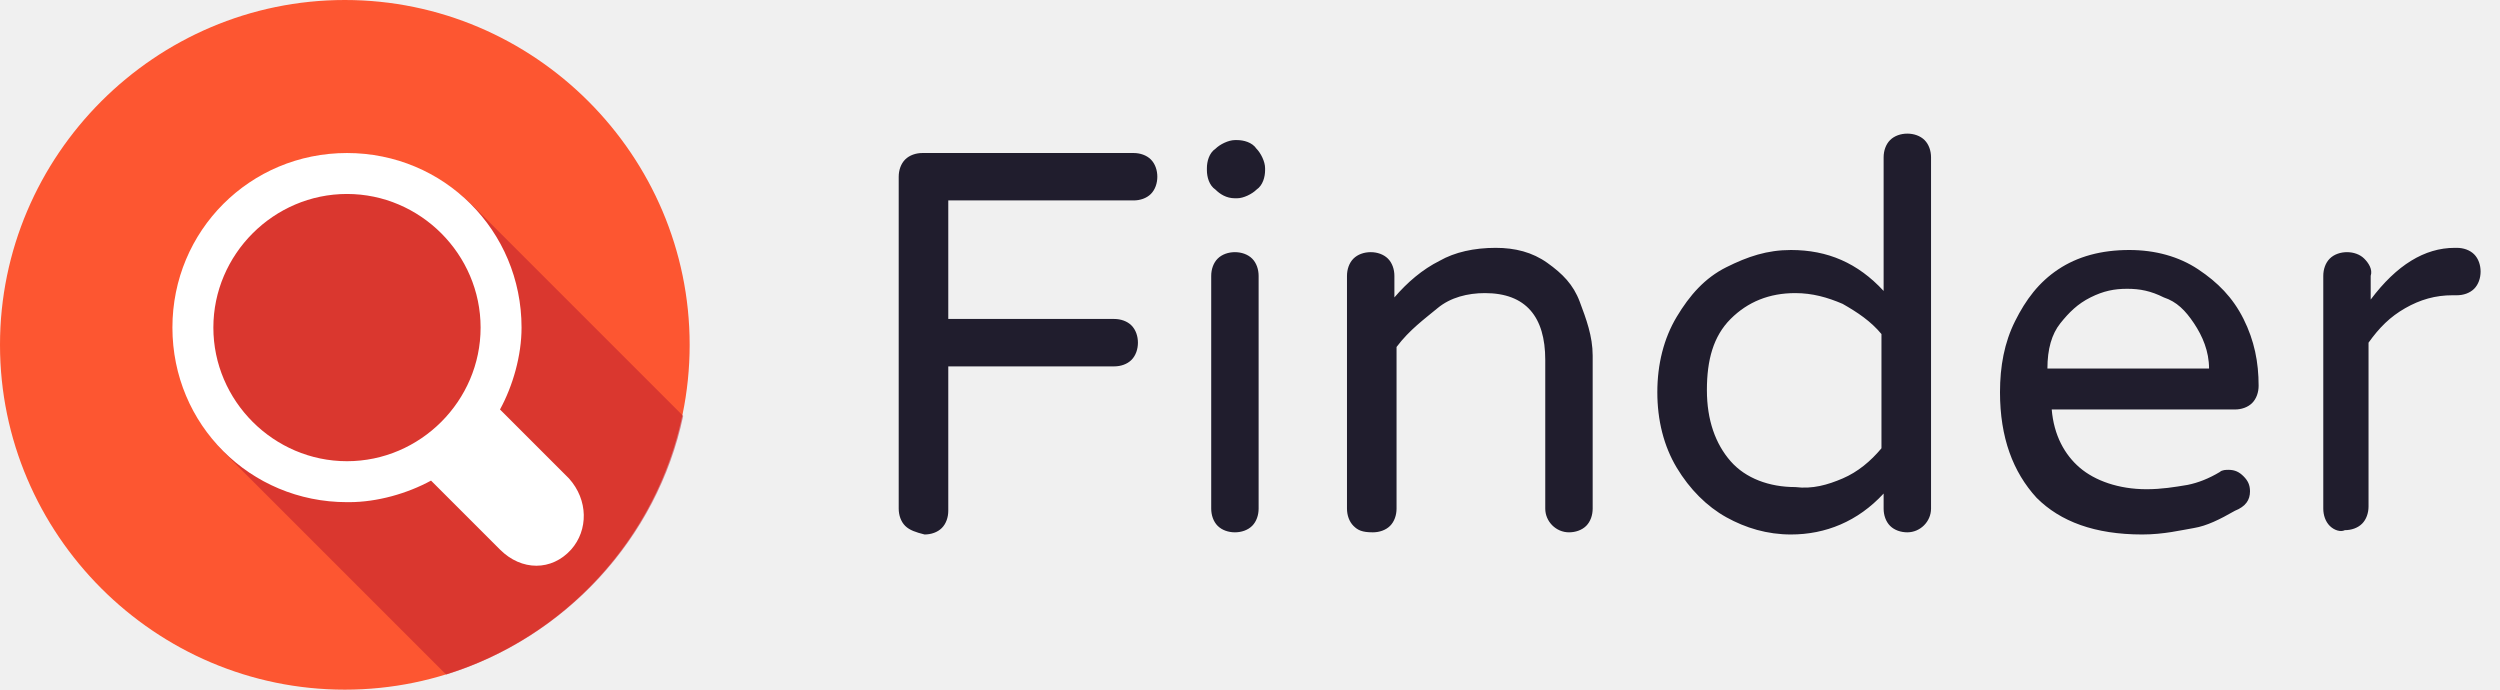
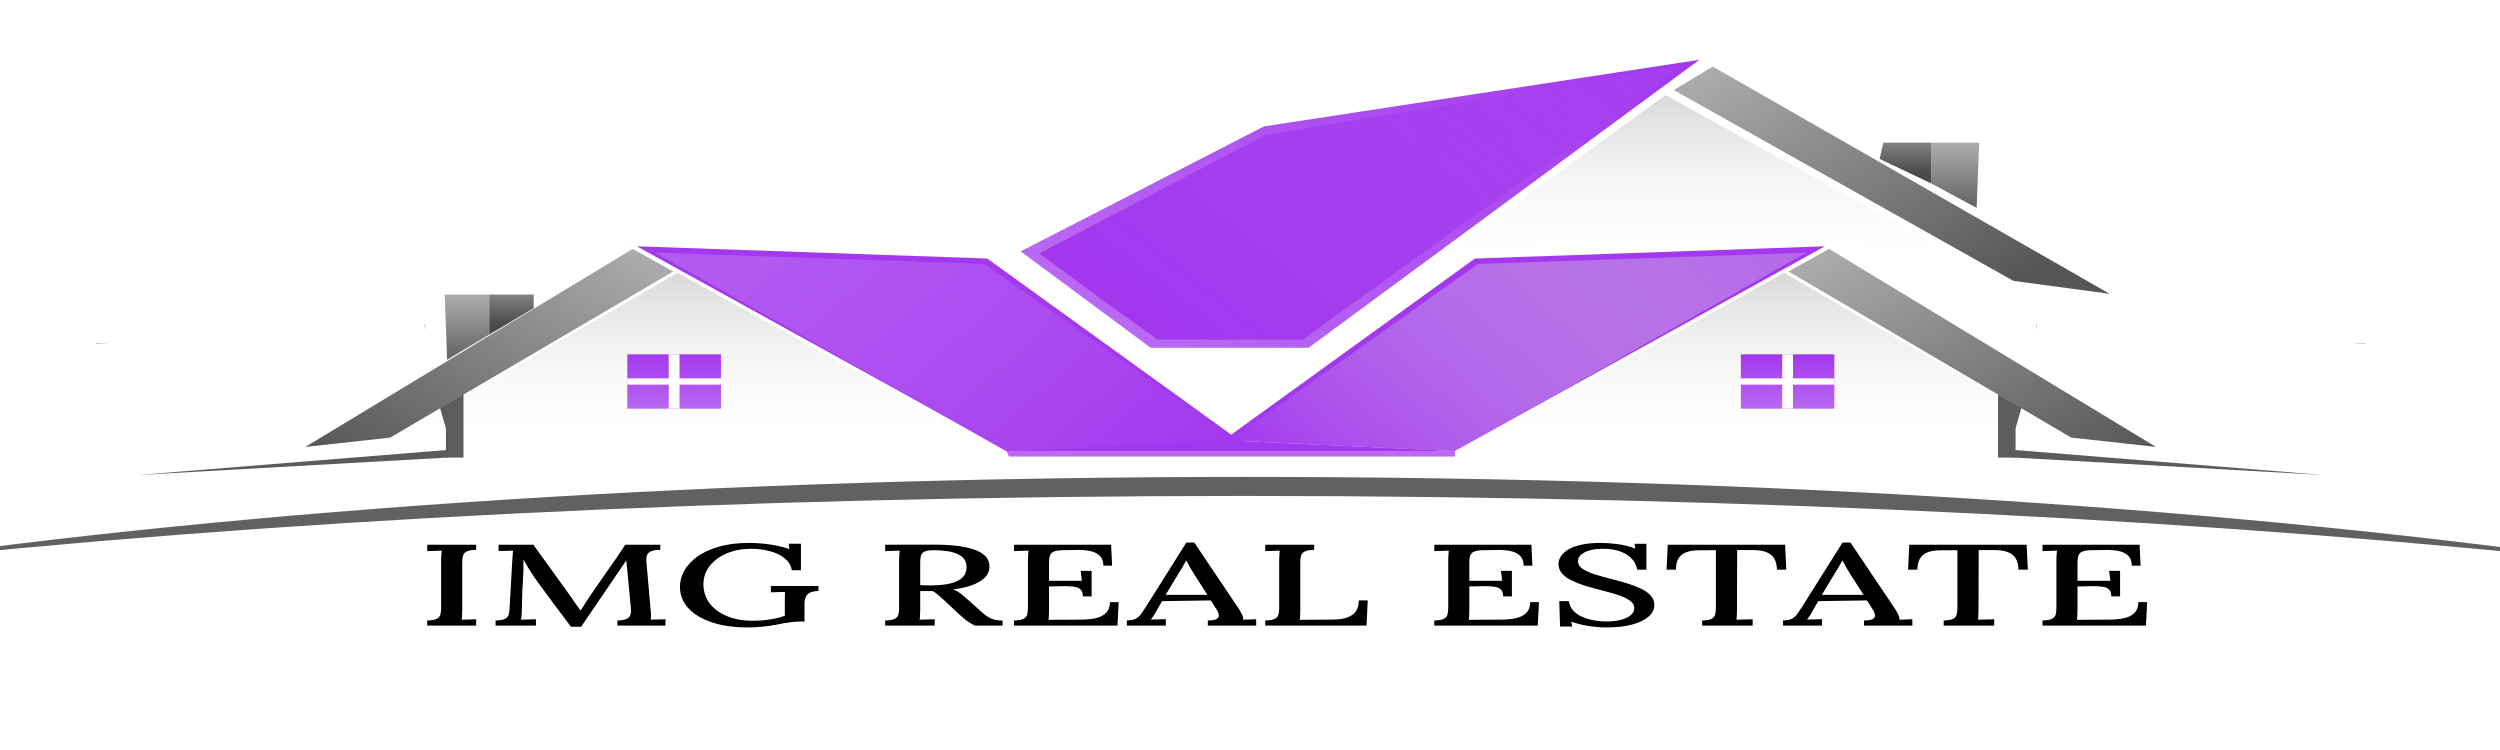
- <svg xmlns="http://www.w3.org/2000/svg" version="1.1" id="Layer_1" x="0px" y="0px" viewBox="0 0 116 32" style="enable-background:new 0 0 116 32;" xml:space="preserve">
-   <style type="text/css">
- 	.st0{fill:#201D2D;}
- 	.st1{fill:#FD5631;}
- 	.st2{opacity:0.55;fill:#BE1E2D;enable-background:new    ;}
- 	.st3{fill:#FFFFFF;}
- </style>
-   <path class="st0" d="M42,24.4c-0.2-0.2-0.3-0.5-0.3-0.8V8.2c0-0.3,0.1-0.6,0.3-0.8s0.5-0.3,0.8-0.3h9.8c0.3,0,0.6,0.1,0.8,0.3  c0.2,0.2,0.3,0.5,0.3,0.8c0,0.3-0.1,0.6-0.3,0.8c-0.2,0.2-0.5,0.3-0.8,0.3H44v5.5h7.7c0.3,0,0.6,0.1,0.8,0.3  c0.2,0.2,0.3,0.5,0.3,0.8c0,0.3-0.1,0.6-0.3,0.8c-0.2,0.2-0.5,0.3-0.8,0.3H44v6.7c0,0.3-0.1,0.6-0.3,0.8c-0.2,0.2-0.5,0.3-0.8,0.3  C42.5,24.7,42.2,24.6,42,24.4L42,24.4z M56.4,8.8C56.1,8.6,56,8.2,56,7.9V7.8c0-0.3,0.1-0.7,0.4-0.9c0.2-0.2,0.6-0.4,0.9-0.4h0.1  c0.3,0,0.7,0.1,0.9,0.4c0.2,0.2,0.4,0.6,0.4,0.9v0.1c0,0.3-0.1,0.7-0.4,0.9c-0.2,0.2-0.6,0.4-0.9,0.4h-0.1C56.9,9.2,56.6,9,56.4,8.8  L56.4,8.8z M56.5,24.4c-0.2-0.2-0.3-0.5-0.3-0.8V12.8c0-0.3,0.1-0.6,0.3-0.8s0.5-0.3,0.8-0.3c0.3,0,0.6,0.1,0.8,0.3s0.3,0.5,0.3,0.8  v10.8c0,0.3-0.1,0.6-0.3,0.8c-0.2,0.2-0.5,0.3-0.8,0.3C57,24.7,56.7,24.6,56.5,24.4L56.5,24.4z M62.8,24.4c-0.2-0.2-0.3-0.5-0.3-0.8  V12.8c0-0.3,0.1-0.6,0.3-0.8s0.5-0.3,0.8-0.3c0.3,0,0.6,0.1,0.8,0.3c0.2,0.2,0.3,0.5,0.3,0.8v1c0.6-0.7,1.3-1.3,2.1-1.7  c0.7-0.4,1.6-0.6,2.6-0.6c0.9,0,1.7,0.2,2.4,0.7s1.2,1,1.5,1.8s0.6,1.6,0.6,2.5v7.1c0,0.3-0.1,0.6-0.3,0.8c-0.2,0.2-0.5,0.3-0.8,0.3  c-0.6,0-1.1-0.5-1.1-1.1c0,0,0,0,0,0v-6.9c0-2-0.9-3.1-2.8-3.1c-0.8,0-1.6,0.2-2.2,0.7s-1.3,1-1.9,1.8v7.5c0,0.3-0.1,0.6-0.3,0.8  c-0.2,0.2-0.5,0.3-0.8,0.3C63.2,24.7,63,24.6,62.8,24.4L62.8,24.4z M80.1,24c-0.9-0.5-1.7-1.3-2.3-2.3s-0.9-2.2-0.9-3.5  s0.3-2.5,0.9-3.5s1.3-1.8,2.3-2.3s1.9-0.8,3-0.8c1.7,0,3.1,0.6,4.3,1.9V7.3c0-0.3,0.1-0.6,0.3-0.8c0.2-0.2,0.5-0.3,0.8-0.3  c0.3,0,0.6,0.1,0.8,0.3c0.2,0.2,0.3,0.5,0.3,0.8v16.3c0,0.6-0.5,1.1-1.1,1.1c0,0,0,0,0,0c-0.3,0-0.6-0.1-0.8-0.3s-0.3-0.5-0.3-0.8  v-0.7c-1.2,1.3-2.7,1.9-4.3,1.9C82,24.8,81,24.5,80.1,24L80.1,24z M85.5,22.2c0.7-0.3,1.3-0.8,1.8-1.4v-5.3c-0.5-0.6-1.1-1-1.8-1.4  c-0.7-0.3-1.4-0.5-2.2-0.5c-1.2,0-2.2,0.4-3,1.2s-1.1,1.9-1.1,3.3s0.4,2.5,1.1,3.3s1.8,1.2,3,1.2C84.1,22.7,84.8,22.5,85.5,22.2  L85.5,22.2z M94.5,23.1c-1.1-1.2-1.7-2.8-1.7-4.9c0-1.2,0.2-2.3,0.7-3.3s1.1-1.8,2-2.4s2-0.9,3.3-0.9c1.2,0,2.3,0.3,3.2,0.9  s1.6,1.3,2.1,2.3s0.7,2,0.7,3.1c0,0.3-0.1,0.6-0.3,0.8s-0.5,0.3-0.8,0.3h-8.5c0.1,1.2,0.6,2.1,1.3,2.7s1.8,1,3.1,1  c0.7,0,1.3-0.1,1.9-0.2c0.5-0.1,1-0.3,1.5-0.6c0.1-0.1,0.3-0.1,0.4-0.1c0.3,0,0.5,0.1,0.7,0.3c0.2,0.2,0.3,0.4,0.3,0.7  c0,0.4-0.2,0.7-0.7,0.9c-0.7,0.4-1.3,0.7-1.9,0.8s-1.4,0.3-2.4,0.3C97.2,24.8,95.6,24.2,94.5,23.1L94.5,23.1z M102.5,17.1  c0-0.8-0.3-1.5-0.7-2.1s-0.8-1-1.4-1.2c-0.6-0.3-1.1-0.4-1.7-0.4s-1.1,0.1-1.7,0.4c-0.6,0.3-1,0.7-1.4,1.2s-0.6,1.2-0.6,2.1  C95.1,17.1,102.5,17.1,102.5,17.1z M108.1,24.4c-0.2-0.2-0.3-0.5-0.3-0.8V12.8c0-0.3,0.1-0.6,0.3-0.8c0.2-0.2,0.5-0.3,0.8-0.3  s0.6,0.1,0.8,0.3c0.2,0.2,0.4,0.5,0.3,0.8v1.1c1.2-1.6,2.5-2.4,3.9-2.4h0.1c0.3,0,0.6,0.1,0.8,0.3c0.2,0.2,0.3,0.5,0.3,0.8  s-0.1,0.6-0.3,0.8s-0.5,0.3-0.8,0.3h-0.2c-0.8,0-1.5,0.2-2.2,0.6c-0.7,0.4-1.2,0.9-1.7,1.6v7.6c0,0.3-0.1,0.6-0.3,0.8  c-0.2,0.2-0.5,0.3-0.8,0.3C108.6,24.7,108.3,24.6,108.1,24.4L108.1,24.4z" />
-   <path class="st1" d="M16,32c8.8,0,16-7.2,16-16S24.8,0,16,0S0,7.2,0,16S7.2,32,16,32z" />
-   <path class="st2" d="M31.7,19.3L22,9.6c-3.2-3.2-8.3-3.2-11.5,0c0,0,0,0,0,0l0,0c-3.2,3.2-3.2,8.3,0,11.5c0,0,0,0,0,0l10.2,10.2  C26.2,29.6,30.5,25,31.7,19.3L31.7,19.3z" />
-   <path class="st3" d="M26.4,22.2L23.2,19c0.6-1.1,1-2.5,1-3.8c0-4.5-3.6-8.1-8.1-8.1S8,10.7,8,15.2c0,4.5,3.6,8.1,8.1,8.1  c0,0,0,0,0.1,0c1.3,0,2.7-0.4,3.8-1l3.2,3.2c1,1,2.4,1,3.3,0C27.3,24.6,27.3,23.2,26.4,22.2L26.4,22.2z M16.1,21.4  c-3.4,0-6.2-2.8-6.2-6.2S12.7,9,16.1,9s6.2,2.8,6.2,6.2S19.5,21.4,16.1,21.4z" />
+ <svg xmlns="http://www.w3.org/2000/svg" width="300" height="90" viewBox="0 0 300 90" fill="none">
+   <mask id="mask0_103_501" style="mask-type:luminance" maskUnits="userSpaceOnUse" x="0" y="0" width="300" height="90">
+     <path d="M300 0H0V90H300V0Z" fill="white" />
+   </mask>
+   <g mask="url(#mask0_103_501)">
+     <path d="M300 0H0V90H300V0Z" fill="white" />
+     <path d="M76.419 29.555L118.473 31.023L148.68 52.828L120.921 54.133L76.419 29.555Z" fill="#A338EF" />
+     <path d="M78.656 30.319L118.118 31.676L148.509 52.975L120.787 54.176L78.656 30.319Z" fill="url(#paint0_linear_103_501)" />
+     <path d="M81.32 32.736L119.944 54.094L46.629 52.871L81.32 32.736Z" fill="url(#paint1_linear_103_501)" />
+     <path d="M199.859 11.413L238.483 32.772L221.207 29.022H204.775L174.578 29.756L199.859 11.413Z" fill="url(#paint2_linear_103_501)" />
+     <path d="M86.515 42.518H75.279V49.04H86.515V42.518Z" fill="url(#paint3_linear_103_501)" />
+     <path d="M81.544 42.518H80.248V49.04H81.544V42.518Z" fill="white" />
+     <path d="M75.279 45.403V46.155H86.515V45.403H75.279Z" fill="white" />
+     <path d="M75.924 29.867L80.788 32.576L46.826 52.511L36.639 53.632L75.924 29.867Z" fill="url(#paint4_linear_103_501)" />
+     <path d="M200.842 10.801L205.53 7.989L253.156 35.256L241.615 33.706L200.842 10.801Z" fill="url(#paint5_linear_103_501)" />
+     <path d="M52.809 48.959L55.618 47.328V54.91H53.511V51.404L52.809 48.959Z" fill="#5C5C5E" />
+     <path d="M53.369 35.344H58.706V40.154L53.65 43.17L53.369 35.344Z" fill="url(#paint6_linear_103_501)" />
+     <path d="M58.707 35.344H64.044V36.975L58.707 40.154V35.344Z" fill="url(#paint7_linear_103_501)" />
+     <path d="M237.5 17.12H231.742V22.011L237.197 24.946L237.5 17.12Z" fill="url(#paint8_linear_103_501)" />
+     <path d="M231.742 17.12H225.984L225.562 19.076L231.742 22.011V17.12Z" fill="url(#paint9_linear_103_501)" />
+     <path fill-rule="evenodd" clip-rule="evenodd" d="M16.471 57.005L53.751 54.904L53.594 53.999L16.471 57.005ZM51.116 39.684L50.984 38.925L50.934 38.928L51.116 39.684ZM13.391 41.121L11.516 41.231L11.523 41.273L13.391 41.121Z" fill="#5A5B5D" />
+     <path d="M218.987 29.555L176.984 31.023L146.815 52.828L174.539 54.132L218.987 29.555Z" fill="#A338EF" />
+     <path d="M216.753 30.319L177.34 31.676L146.488 53.641L174.674 54.176L216.753 30.319Z" fill="url(#paint10_linear_103_501)" />
+     <path d="M214.092 32.736L175.516 54.094L248.74 52.871L214.092 32.736Z" fill="url(#paint11_linear_103_501)" />
+     <path d="M208.901 42.518H220.123V49.04H208.901V42.518Z" fill="url(#paint12_linear_103_501)" />
+     <path d="M213.865 42.518H215.16V49.04H213.865V42.518Z" fill="white" />
+     <path d="M220.123 45.403V46.155H208.901V45.403H220.123Z" fill="white" />
+     <path d="M219.482 29.867L214.624 32.576L248.545 52.511L258.718 53.632L219.482 29.867Z" fill="url(#paint13_linear_103_501)" />
+     <path d="M242.568 48.958L239.763 47.328V54.91H241.867V51.404L242.568 48.958Z" fill="#5C5C5E" />
+     <path fill-rule="evenodd" clip-rule="evenodd" d="M278.86 57.005L241.625 54.904L241.782 53.999L278.86 57.005ZM244.257 39.688L244.389 38.925L244.439 38.928L244.257 39.688ZM281.936 41.121L283.809 41.231L283.801 41.272L281.936 41.121Z" fill="#5A5B5D" />
+     <path d="M122.473 30.163L151.686 15.163L203.933 7.174L157.023 41.739H138.088L122.473 30.163Z" fill="url(#paint14_linear_103_501)" />
+     <path d="M120.787 54.13H174.579L174.62 54.783H121.068L120.787 54.13Z" fill="#B969F2" />
+     <path d="M121.068 54.13L146.96 52.826L174.58 54.13H174.439H121.068Z" fill="#A238EE" />
+     <path d="M57.139 65.98C56.63 65.99 56.256 66.055 56.017 66.174C55.778 66.285 55.627 66.452 55.563 66.673C55.499 66.886 55.468 67.168 55.468 67.519V73.215C55.468 73.464 55.46 73.69 55.444 73.894C55.444 74.088 55.428 74.245 55.396 74.365C55.667 74.347 55.961 74.338 56.279 74.338C56.614 74.328 56.9 74.319 57.139 74.31V75.072H51.265V74.462C51.791 74.444 52.165 74.379 52.388 74.268C52.626 74.157 52.778 73.991 52.841 73.769C52.905 73.547 52.937 73.265 52.937 72.924V67.159C52.937 66.955 52.945 66.761 52.961 66.576C52.977 66.383 52.992 66.216 53.008 66.077C52.738 66.087 52.443 66.096 52.125 66.105C51.807 66.115 51.52 66.124 51.265 66.133V65.371H57.139V65.98ZM68.518 75.21C67.865 74.342 67.212 73.473 66.56 72.605C65.907 71.737 65.263 70.864 64.626 69.985C64.435 69.727 64.236 69.445 64.029 69.14C63.822 68.836 63.615 68.512 63.408 68.17C63.201 67.829 63.002 67.482 62.811 67.131C62.811 67.371 62.811 67.602 62.811 67.824C62.811 68.046 62.811 68.258 62.811 68.461C62.795 68.747 62.779 69.085 62.763 69.473C62.748 69.852 62.724 70.254 62.692 70.678C62.676 71.103 62.66 71.529 62.644 71.954C62.644 72.369 62.636 72.772 62.62 73.159C62.62 73.381 62.612 73.598 62.596 73.811C62.58 74.023 62.556 74.208 62.525 74.365C62.811 74.347 63.114 74.338 63.432 74.338C63.766 74.328 64.061 74.319 64.315 74.31V75.072H59.468V74.462C59.914 74.453 60.256 74.402 60.495 74.31C60.734 74.217 60.893 74.079 60.973 73.894C61.068 73.709 61.124 73.483 61.14 73.215L61.474 67.228C61.49 67.025 61.506 66.822 61.522 66.618C61.538 66.415 61.554 66.235 61.57 66.077C61.283 66.087 60.981 66.096 60.662 66.105C60.344 66.105 60.065 66.11 59.827 66.119V65.371H64.005L67.945 70.831C68.136 71.081 68.327 71.348 68.518 71.635C68.709 71.912 68.9 72.189 69.091 72.466C69.298 72.734 69.481 72.989 69.64 73.229H69.688C69.863 72.951 70.062 72.647 70.284 72.314C70.507 71.981 70.698 71.686 70.858 71.427C71.542 70.429 72.234 69.431 72.935 68.433C73.651 67.436 74.351 66.415 75.036 65.371H79.238V65.98C78.856 65.98 78.53 66.022 78.259 66.105C78.004 66.179 77.814 66.318 77.686 66.521C77.575 66.725 77.535 67.015 77.567 67.394L78.092 73.367C78.124 73.552 78.132 73.732 78.116 73.907C78.116 74.083 78.108 74.231 78.092 74.351C78.379 74.342 78.681 74.338 78.999 74.338C79.334 74.328 79.62 74.319 79.859 74.31V75.072H74.081V74.462C74.543 74.453 74.893 74.397 75.131 74.296C75.386 74.194 75.553 74.037 75.633 73.824C75.712 73.603 75.736 73.317 75.704 72.965L75.322 68.933C75.306 68.794 75.291 68.632 75.275 68.447C75.259 68.253 75.235 68.055 75.203 67.851C75.187 67.639 75.171 67.436 75.155 67.242C75.108 67.306 75.06 67.376 75.012 67.45C74.964 67.514 74.916 67.588 74.869 67.671L69.735 75.21H68.518ZM89.713 75.293C88.089 75.293 86.665 75.09 85.439 74.684C84.213 74.277 83.266 73.709 82.598 72.979C81.929 72.24 81.595 71.381 81.595 70.402C81.595 69.755 81.762 69.122 82.096 68.503C82.447 67.884 82.964 67.32 83.648 66.812C84.349 66.304 85.216 65.902 86.251 65.607C87.302 65.301 88.519 65.149 89.904 65.149C90.429 65.149 90.978 65.177 91.552 65.232C92.124 65.287 92.682 65.371 93.223 65.482C93.78 65.593 94.281 65.726 94.727 65.883L94.632 65.246H96.112V68.433H95.014C94.934 67.879 94.663 67.412 94.202 67.034C93.756 66.646 93.175 66.355 92.459 66.161C91.758 65.957 90.978 65.856 90.119 65.856C89.275 65.856 88.503 65.966 87.803 66.188C87.118 66.401 86.522 66.701 86.012 67.089C85.503 67.468 85.105 67.916 84.818 68.433C84.548 68.951 84.412 69.505 84.412 70.096C84.412 70.947 84.651 71.704 85.129 72.369C85.622 73.025 86.315 73.543 87.206 73.921C88.097 74.3 89.14 74.49 90.334 74.49C90.716 74.49 91.13 74.471 91.575 74.434C92.037 74.388 92.491 74.324 92.936 74.241C93.398 74.148 93.812 74.032 94.178 73.894V72.341C94.178 72.111 94.178 71.885 94.178 71.663C94.194 71.432 94.202 71.219 94.202 71.025C93.947 71.034 93.661 71.043 93.342 71.053C93.024 71.062 92.745 71.071 92.507 71.081V70.318H98.213V70.928C97.831 70.928 97.521 70.979 97.282 71.081C97.059 71.182 96.892 71.312 96.78 71.468C96.685 71.616 96.621 71.778 96.589 71.954C96.558 72.12 96.542 72.277 96.542 72.425V74.587H95.921C95.587 74.587 95.197 74.619 94.751 74.684C94.305 74.739 93.804 74.827 93.247 74.947C92.753 75.049 92.188 75.132 91.552 75.197C90.915 75.261 90.302 75.293 89.713 75.293ZM106.223 75.072V74.462C106.748 74.444 107.122 74.379 107.345 74.268C107.584 74.157 107.735 73.991 107.799 73.769C107.863 73.547 107.894 73.265 107.894 72.924V67.159C107.894 66.955 107.902 66.761 107.918 66.576C107.934 66.383 107.95 66.216 107.966 66.077C107.696 66.087 107.401 66.096 107.083 66.105C106.764 66.115 106.478 66.124 106.223 66.133V65.371C107.194 65.362 108.173 65.357 109.16 65.357C110.147 65.348 111.142 65.348 112.144 65.357C113.641 65.357 114.874 65.459 115.845 65.662C116.816 65.856 117.541 66.147 118.018 66.535C118.512 66.923 118.75 67.412 118.734 68.004C118.75 68.374 118.623 68.743 118.352 69.112C118.082 69.473 117.628 69.796 116.991 70.083C116.355 70.369 115.479 70.586 114.365 70.734C114.683 70.845 114.97 70.997 115.225 71.192C115.479 71.385 115.742 71.603 116.012 71.843L117.469 73.145C117.771 73.423 118.05 73.658 118.305 73.852C118.559 74.046 118.846 74.199 119.164 74.31C119.483 74.411 119.865 74.462 120.31 74.462V75.072H116.991C116.578 74.869 116.219 74.651 115.917 74.421C115.63 74.18 115.32 73.912 114.986 73.617L113.338 72.064C113.131 71.88 112.909 71.681 112.67 71.468C112.447 71.256 112.2 71.076 111.93 70.928C111.675 70.928 111.42 70.928 111.166 70.928C110.927 70.928 110.68 70.928 110.425 70.928V73.215C110.425 73.464 110.417 73.69 110.402 73.894C110.402 74.088 110.386 74.245 110.354 74.365C110.545 74.356 110.744 74.351 110.951 74.351C111.174 74.342 111.388 74.333 111.595 74.324C111.818 74.314 112.009 74.31 112.168 74.31V75.072H106.223ZM111.81 70.249C112.686 70.24 113.434 70.161 114.055 70.013C114.675 69.856 115.153 69.621 115.487 69.307C115.821 68.983 115.989 68.567 115.989 68.059C115.989 67.68 115.893 67.362 115.702 67.103C115.511 66.844 115.24 66.636 114.89 66.48C114.54 66.313 114.118 66.198 113.625 66.133C113.147 66.059 112.63 66.022 112.073 66.022C111.564 66.022 111.189 66.077 110.951 66.188C110.728 66.299 110.585 66.461 110.521 66.673C110.457 66.886 110.425 67.159 110.425 67.491V70.207C110.664 70.216 110.887 70.23 111.094 70.249C111.317 70.258 111.556 70.258 111.81 70.249ZM129.943 71.565C129.943 71.168 129.84 70.882 129.633 70.706C129.442 70.531 129.148 70.425 128.75 70.388C128.352 70.341 127.858 70.327 127.269 70.346L125.884 70.374V73.256C125.884 73.506 125.876 73.728 125.861 73.921C125.861 74.106 125.845 74.259 125.813 74.379L129.92 74.351C130.54 74.342 131.097 74.277 131.591 74.157C132.084 74.028 132.474 73.811 132.761 73.506C133.047 73.201 133.191 72.785 133.191 72.258H134.241L134.098 75.072H121.682V74.462C122.207 74.444 122.582 74.379 122.804 74.268C123.043 74.157 123.194 73.991 123.258 73.769C123.322 73.547 123.354 73.265 123.354 72.924V67.159C123.354 66.955 123.361 66.761 123.377 66.576C123.393 66.383 123.409 66.216 123.425 66.077C123.155 66.087 122.86 66.096 122.542 66.105C122.223 66.115 121.937 66.124 121.682 66.133V65.371H133.334L133.453 67.879H132.403C132.403 67.353 132.251 66.951 131.949 66.673C131.663 66.396 131.281 66.211 130.803 66.119C130.341 66.027 129.84 65.985 129.299 65.994L127.627 66.022C127.134 66.022 126.76 66.073 126.505 66.174C126.251 66.267 126.083 66.424 126.004 66.646C125.924 66.858 125.884 67.149 125.884 67.519V69.695H129.824L129.681 68.503H130.994V71.565H129.943ZM135.221 75.072V74.448C135.699 74.448 136.065 74.374 136.32 74.227C136.574 74.079 136.789 73.88 136.964 73.63C137.139 73.372 137.33 73.085 137.537 72.772L142.36 65.107H143.315L148.544 72.882C148.672 73.058 148.815 73.298 148.974 73.603C149.133 73.899 149.205 74.152 149.189 74.365C149.46 74.347 149.722 74.338 149.977 74.338C150.247 74.328 150.502 74.319 150.741 74.31V75.072H144.939V74.462C145.496 74.453 145.862 74.383 146.037 74.254C146.228 74.116 146.3 73.949 146.252 73.755C146.22 73.561 146.141 73.367 146.013 73.173L145.297 72.051L139.447 72.134L138.755 73.34C138.659 73.524 138.556 73.7 138.445 73.866C138.333 74.032 138.222 74.194 138.11 74.351C138.397 74.333 138.699 74.324 139.018 74.324C139.352 74.314 139.646 74.305 139.901 74.296V75.072H135.221ZM139.877 71.385H144.891L143.387 69.043C143.196 68.739 143.013 68.438 142.838 68.142C142.663 67.838 142.504 67.546 142.36 67.269H142.336C142.209 67.501 142.066 67.754 141.907 68.032C141.747 68.308 141.564 68.609 141.357 68.933L139.877 71.385ZM151.831 75.072V74.462C152.356 74.444 152.73 74.379 152.953 74.268C153.192 74.157 153.343 73.991 153.407 73.769C153.47 73.547 153.502 73.265 153.502 72.924V67.159C153.502 66.955 153.51 66.761 153.526 66.576C153.542 66.383 153.558 66.216 153.574 66.077C153.303 66.087 153.009 66.096 152.69 66.105C152.372 66.115 152.085 66.124 151.831 66.133V65.371H157.704V65.98C157.195 65.99 156.821 66.055 156.582 66.174C156.343 66.285 156.192 66.452 156.129 66.673C156.065 66.886 156.033 67.168 156.033 67.519V73.256C156.033 73.506 156.025 73.728 156.009 73.921C156.009 74.106 155.993 74.259 155.961 74.379L159.997 74.351C160.983 74.342 161.74 74.157 162.265 73.796C162.79 73.427 163.053 72.845 163.053 72.051H164.127L163.984 75.072H151.831ZM180.378 71.565C180.378 71.168 180.274 70.882 180.067 70.706C179.876 70.531 179.582 70.425 179.184 70.388C178.786 70.341 178.292 70.327 177.704 70.346L176.319 70.374V73.256C176.319 73.506 176.311 73.728 176.295 73.921C176.295 74.106 176.279 74.259 176.247 74.379L180.354 74.351C180.975 74.342 181.532 74.277 182.025 74.157C182.519 74.028 182.909 73.811 183.195 73.506C183.482 73.201 183.625 72.785 183.625 72.258H184.675L184.532 75.072H172.116V74.462C172.642 74.444 173.016 74.379 173.239 74.268C173.477 74.157 173.629 73.991 173.692 73.769C173.756 73.547 173.788 73.265 173.788 72.924V67.159C173.788 66.955 173.796 66.761 173.812 66.576C173.828 66.383 173.843 66.216 173.859 66.077C173.589 66.087 173.294 66.096 172.976 66.105C172.658 66.115 172.371 66.124 172.116 66.133V65.371H183.768L183.887 67.879H182.837C182.837 67.353 182.686 66.951 182.383 66.673C182.097 66.396 181.715 66.211 181.237 66.119C180.776 66.027 180.274 65.985 179.733 65.994L178.062 66.022C177.568 66.022 177.194 66.073 176.939 66.174C176.685 66.267 176.518 66.424 176.438 66.646C176.358 66.858 176.319 67.149 176.319 67.519V69.695H180.258L180.115 68.503H181.428V71.565H180.378ZM196.471 68.364C196.392 67.893 196.185 67.468 195.851 67.089C195.516 66.711 195.055 66.41 194.466 66.188C193.877 65.957 193.145 65.846 192.269 65.856C191.378 65.856 190.67 65.999 190.144 66.285C189.619 66.572 189.356 66.918 189.356 67.325C189.356 67.685 189.531 67.99 189.882 68.24C190.232 68.48 190.701 68.697 191.29 68.891C191.895 69.085 192.572 69.279 193.32 69.473C193.925 69.621 194.537 69.787 195.158 69.972C195.779 70.157 196.344 70.369 196.854 70.609C197.363 70.84 197.769 71.122 198.071 71.454C198.374 71.778 198.525 72.162 198.525 72.605C198.525 73.122 198.294 73.584 197.832 73.991C197.371 74.397 196.71 74.716 195.851 74.947C195.007 75.178 193.98 75.293 192.771 75.293C192.086 75.293 191.362 75.234 190.598 75.114C189.85 74.993 189.165 74.822 188.545 74.6L188.664 75.183H187.207L187.112 72.134H188.258C188.385 72.938 188.879 73.547 189.738 73.963C190.614 74.369 191.656 74.573 192.866 74.573C193.471 74.573 194.02 74.508 194.514 74.379C195.007 74.249 195.397 74.065 195.684 73.824C195.97 73.584 196.113 73.303 196.113 72.979C196.113 72.6 195.914 72.282 195.516 72.023C195.134 71.764 194.641 71.543 194.036 71.358C193.447 71.173 192.826 70.997 192.174 70.831C191.521 70.665 190.884 70.489 190.264 70.305C189.659 70.12 189.11 69.907 188.616 69.667C188.123 69.426 187.733 69.145 187.446 68.822C187.16 68.489 187.016 68.101 187.016 67.657C187.016 67.399 187.096 67.126 187.255 66.84C187.414 66.553 187.685 66.281 188.067 66.022C188.449 65.763 188.966 65.555 189.619 65.398C190.287 65.232 191.123 65.149 192.126 65.149C192.731 65.149 193.407 65.2 194.155 65.301C194.92 65.403 195.612 65.583 196.233 65.842L196.137 65.26H197.57V68.364H196.471ZM213.236 68.364C213.22 67.838 213.117 67.399 212.926 67.048C212.735 66.697 212.417 66.433 211.971 66.258C211.541 66.082 210.944 65.999 210.18 66.008H208.461L208.437 73.215C208.437 73.464 208.429 73.69 208.413 73.894C208.413 74.088 208.397 74.245 208.365 74.365C208.668 74.347 208.994 74.338 209.344 74.338C209.711 74.328 210.037 74.319 210.323 74.31V75.072H204.259V74.462C204.784 74.444 205.158 74.379 205.381 74.268C205.604 74.157 205.747 73.991 205.811 73.769C205.874 73.538 205.906 73.256 205.906 72.924V66.022L203.901 66.036C202.93 66.036 202.221 66.225 201.776 66.604C201.33 66.983 201.107 67.57 201.107 68.364H199.985L200.128 65.371H214.215L214.358 68.364H213.236ZM213.962 75.072V74.448C214.44 74.448 214.806 74.374 215.06 74.227C215.315 74.079 215.53 73.88 215.705 73.63C215.88 73.372 216.071 73.085 216.278 72.772L221.101 65.107H222.056L227.285 72.882C227.412 73.058 227.556 73.298 227.715 73.603C227.874 73.899 227.946 74.152 227.93 74.365C228.2 74.347 228.463 74.338 228.718 74.338C228.988 74.328 229.243 74.319 229.482 74.31V75.072H223.68V74.462C224.237 74.453 224.603 74.383 224.778 74.254C224.969 74.116 225.041 73.949 224.993 73.755C224.961 73.561 224.882 73.367 224.754 73.173L224.038 72.051L218.188 72.134L217.496 73.34C217.4 73.524 217.297 73.7 217.185 73.866C217.074 74.032 216.963 74.194 216.851 74.351C217.138 74.333 217.44 74.324 217.758 74.324C218.093 74.314 218.387 74.305 218.642 74.296V75.072H213.962ZM218.618 71.385H223.632L222.128 69.043C221.937 68.739 221.754 68.438 221.579 68.142C221.404 67.838 221.244 67.546 221.101 67.269H221.077C220.95 67.501 220.807 67.754 220.647 68.032C220.488 68.308 220.305 68.609 220.098 68.933L218.618 71.385ZM242.219 68.364C242.203 67.838 242.1 67.399 241.909 67.048C241.718 66.697 241.399 66.433 240.954 66.258C240.524 66.082 239.927 65.999 239.163 66.008H237.444L237.42 73.215C237.42 73.464 237.412 73.69 237.396 73.894C237.396 74.088 237.38 74.245 237.348 74.365C237.651 74.347 237.977 74.338 238.327 74.338C238.693 74.328 239.02 74.319 239.306 74.31V75.072H233.242V74.462C233.767 74.444 234.141 74.379 234.364 74.268C234.587 74.157 234.73 73.991 234.793 73.769C234.857 73.538 234.889 73.256 234.889 72.924V66.022L232.883 66.036C231.912 66.036 231.204 66.225 230.758 66.604C230.313 66.983 230.09 67.57 230.09 68.364H228.968L229.111 65.371H243.198L243.341 68.364H242.219ZM253.359 71.565C253.359 71.168 253.256 70.882 253.049 70.706C252.858 70.531 252.563 70.425 252.165 70.388C251.767 70.341 251.274 70.327 250.685 70.346L249.3 70.374V73.256C249.3 73.506 249.292 73.728 249.276 73.921C249.276 74.106 249.26 74.259 249.229 74.379L253.335 74.351C253.956 74.342 254.513 74.277 255.007 74.157C255.5 74.028 255.89 73.811 256.177 73.506C256.463 73.201 256.606 72.785 256.606 72.258H257.657L257.514 75.072H245.098V74.462C245.623 74.444 245.997 74.379 246.22 74.268C246.459 74.157 246.61 73.991 246.674 73.769C246.738 73.547 246.769 73.265 246.769 72.924V67.159C246.769 66.955 246.777 66.761 246.793 66.576C246.809 66.383 246.825 66.216 246.841 66.077C246.57 66.087 246.276 66.096 245.958 66.105C245.639 66.115 245.353 66.124 245.098 66.133V65.371H256.75L256.869 67.879H255.819C255.819 67.353 255.667 66.951 255.365 66.673C255.078 66.396 254.696 66.211 254.219 66.119C253.757 66.027 253.256 65.985 252.715 65.994L251.043 66.022C250.55 66.022 250.176 66.073 249.921 66.174C249.666 66.267 249.499 66.424 249.42 66.646C249.34 66.858 249.3 67.149 249.3 67.519V69.695H253.24L253.097 68.503H254.41V71.565H253.359Z" fill="black" />
+     <path d="M124.719 30.408L151.825 16.223L201.825 7.908L156.32 40.761H138.904L131.882 35.707L124.719 30.408Z" fill="url(#paint15_linear_103_501)" />
+     <path fill-rule="evenodd" clip-rule="evenodd" d="M-15.17 67.55C31.471 62.483 88.196 59.511 149.379 59.511C211.075 59.511 268.239 62.533 315.1 67.678C270.292 61.155 212.547 57.228 149.524 57.228C86.913 57.228 29.512 61.104 -15.17 67.55Z" fill="#616163" />
+   </g>
+   <defs>
+     <linearGradient id="paint0_linear_103_501" x1="81.609" y1="27.782" x2="122.468" y2="75.345" gradientUnits="userSpaceOnUse">
+       <stop stop-color="#B969F2" stop-opacity="0.75" />
+       <stop offset="1" stop-color="#A238EE" />
+     </linearGradient>
+     <linearGradient id="paint1_linear_103_501" x1="83.286" y1="32.736" x2="83.286" y2="54.094" gradientUnits="userSpaceOnUse">
+       <stop stop-color="#D9D9D9" />
+       <stop offset="1" stop-color="white" stop-opacity="0" />
+     </linearGradient>
+     <linearGradient id="paint2_linear_103_501" x1="201.825" y1="11.413" x2="201.825" y2="32.772" gradientUnits="userSpaceOnUse">
+       <stop stop-color="#D9D9D9" />
+       <stop offset="1" stop-color="white" stop-opacity="0" />
+     </linearGradient>
+     <linearGradient id="paint3_linear_103_501" x1="80.897" y1="42.518" x2="80.897" y2="49.04" gradientUnits="userSpaceOnUse">
+       <stop stop-color="#A339EE" />
+       <stop offset="1" stop-color="#A238EE" stop-opacity="0.76" />
+     </linearGradient>
+     <linearGradient id="paint4_linear_103_501" x1="78.356" y1="31.222" x2="58.954" y2="66.06" gradientUnits="userSpaceOnUse">
+       <stop stop-color="#AAABAD" />
+       <stop offset="1" stop-color="#565658" />
+     </linearGradient>
+     <linearGradient id="paint5_linear_103_501" x1="203.186" y1="9.395" x2="224.075" y2="44.225" gradientUnits="userSpaceOnUse">
+       <stop stop-color="#AAABAD" />
+       <stop offset="1" stop-color="#565658" />
+     </linearGradient>
+     <linearGradient id="paint6_linear_103_501" x1="56.038" y1="35.344" x2="56.038" y2="43.17" gradientUnits="userSpaceOnUse">
+       <stop stop-color="#ADAEB0" />
+       <stop offset="1" stop-color="#626264" />
+     </linearGradient>
+     <linearGradient id="paint7_linear_103_501" x1="61.376" y1="35.344" x2="61.376" y2="38.922" gradientUnits="userSpaceOnUse">
+       <stop stop-color="#818284" />
+       <stop offset="1" stop-color="#4A4A4A" />
+     </linearGradient>
+     <linearGradient id="paint8_linear_103_501" x1="234.621" y1="17.12" x2="234.621" y2="24.946" gradientUnits="userSpaceOnUse">
+       <stop stop-color="#ADAEB0" />
+       <stop offset="1" stop-color="#626264" />
+     </linearGradient>
+     <linearGradient id="paint9_linear_103_501" x1="228.863" y1="17.12" x2="228.863" y2="20.697" gradientUnits="userSpaceOnUse">
+       <stop stop-color="#818284" />
+       <stop offset="1" stop-color="#4A4A4A" />
+     </linearGradient>
+     <linearGradient id="paint10_linear_103_501" x1="213.804" y1="27.782" x2="172.937" y2="75.296" gradientUnits="userSpaceOnUse">
+       <stop stop-color="#B468EA" />
+       <stop offset="1" stop-color="#D9D9D9" stop-opacity="0" />
+     </linearGradient>
+     <linearGradient id="paint11_linear_103_501" x1="212.128" y1="32.736" x2="212.128" y2="54.094" gradientUnits="userSpaceOnUse">
+       <stop stop-color="#D9D9D9" />
+       <stop offset="1" stop-color="white" stop-opacity="0" />
+     </linearGradient>
+     <linearGradient id="paint12_linear_103_501" x1="214.512" y1="42.518" x2="214.512" y2="49.04" gradientUnits="userSpaceOnUse">
+       <stop stop-color="#A338EF" />
+       <stop offset="1" stop-color="#A338EF" stop-opacity="0.75" />
+     </linearGradient>
+     <linearGradient id="paint13_linear_103_501" x1="217.053" y1="31.222" x2="236.467" y2="66.039" gradientUnits="userSpaceOnUse">
+       <stop stop-color="#AAABAD" />
+       <stop offset="1" stop-color="#565658" />
+     </linearGradient>
+     <linearGradient id="paint14_linear_103_501" x1="203.091" y1="7.174" x2="168.825" y2="61.237" gradientUnits="userSpaceOnUse">
+       <stop stop-color="#A237EE" />
+       <stop offset="0" stop-color="#A237EE" />
+       <stop offset="0.992" stop-color="#A237EE" stop-opacity="0.75" />
+     </linearGradient>
+     <linearGradient id="paint15_linear_103_501" x1="200.842" y1="7.989" x2="160.918" y2="58.248" gradientUnits="userSpaceOnUse">
+       <stop stop-color="#A742EF" stop-opacity="0.73" />
+       <stop offset="1" stop-color="#A237EE" />
+     </linearGradient>
+   </defs>
</svg>
